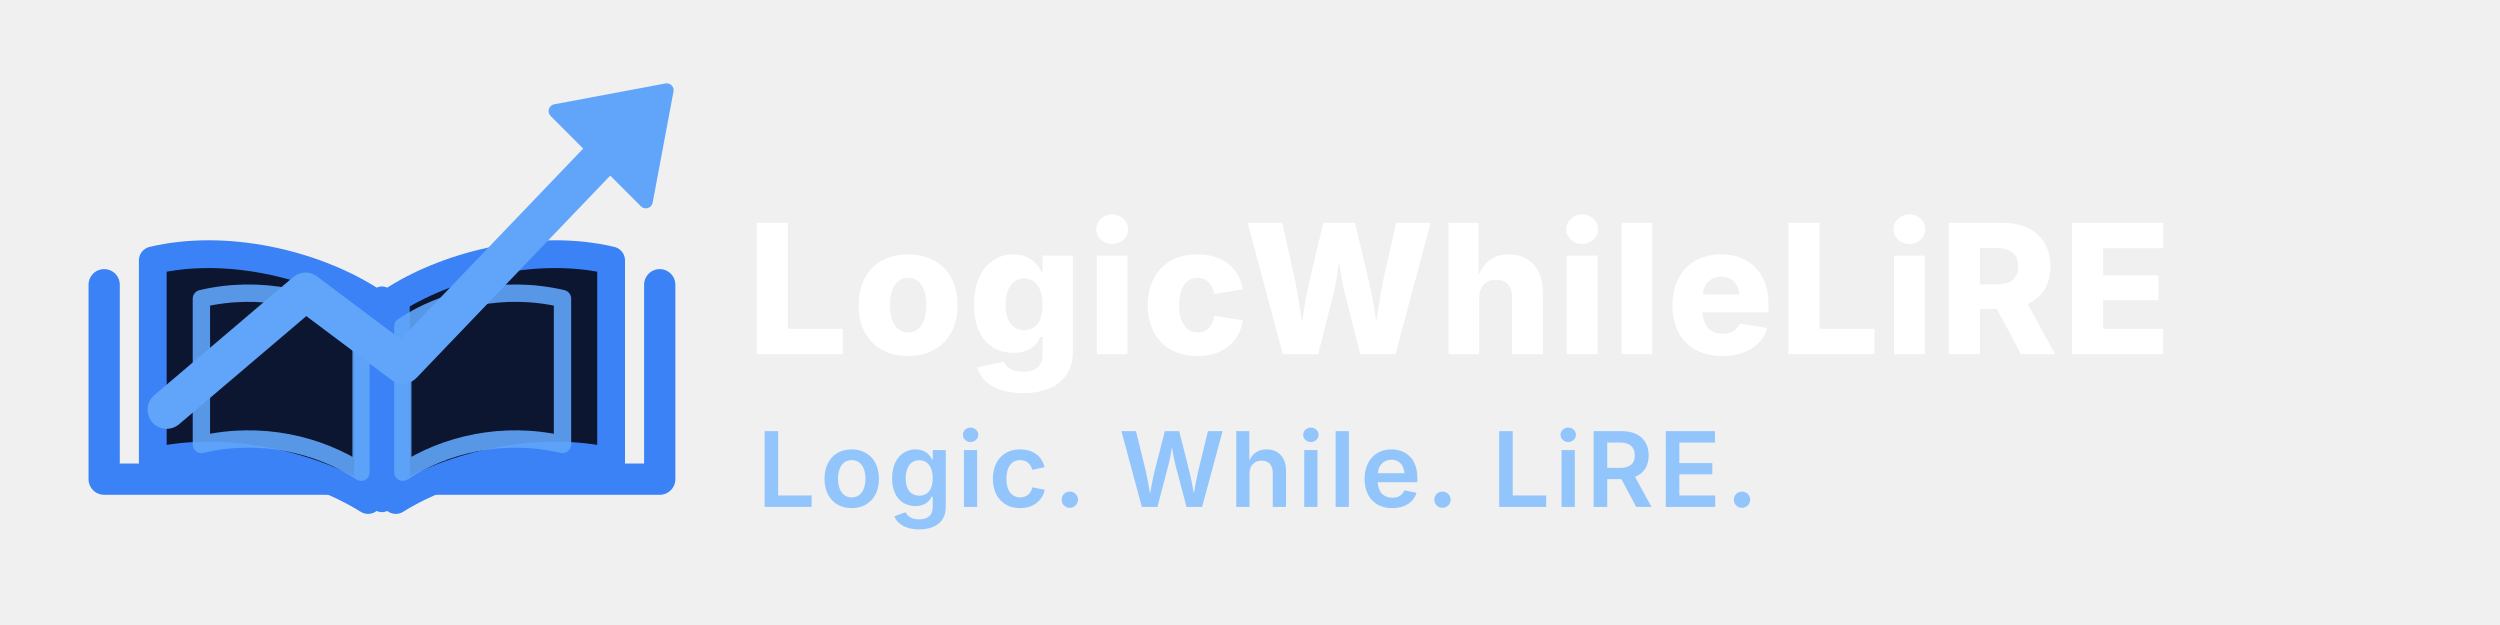
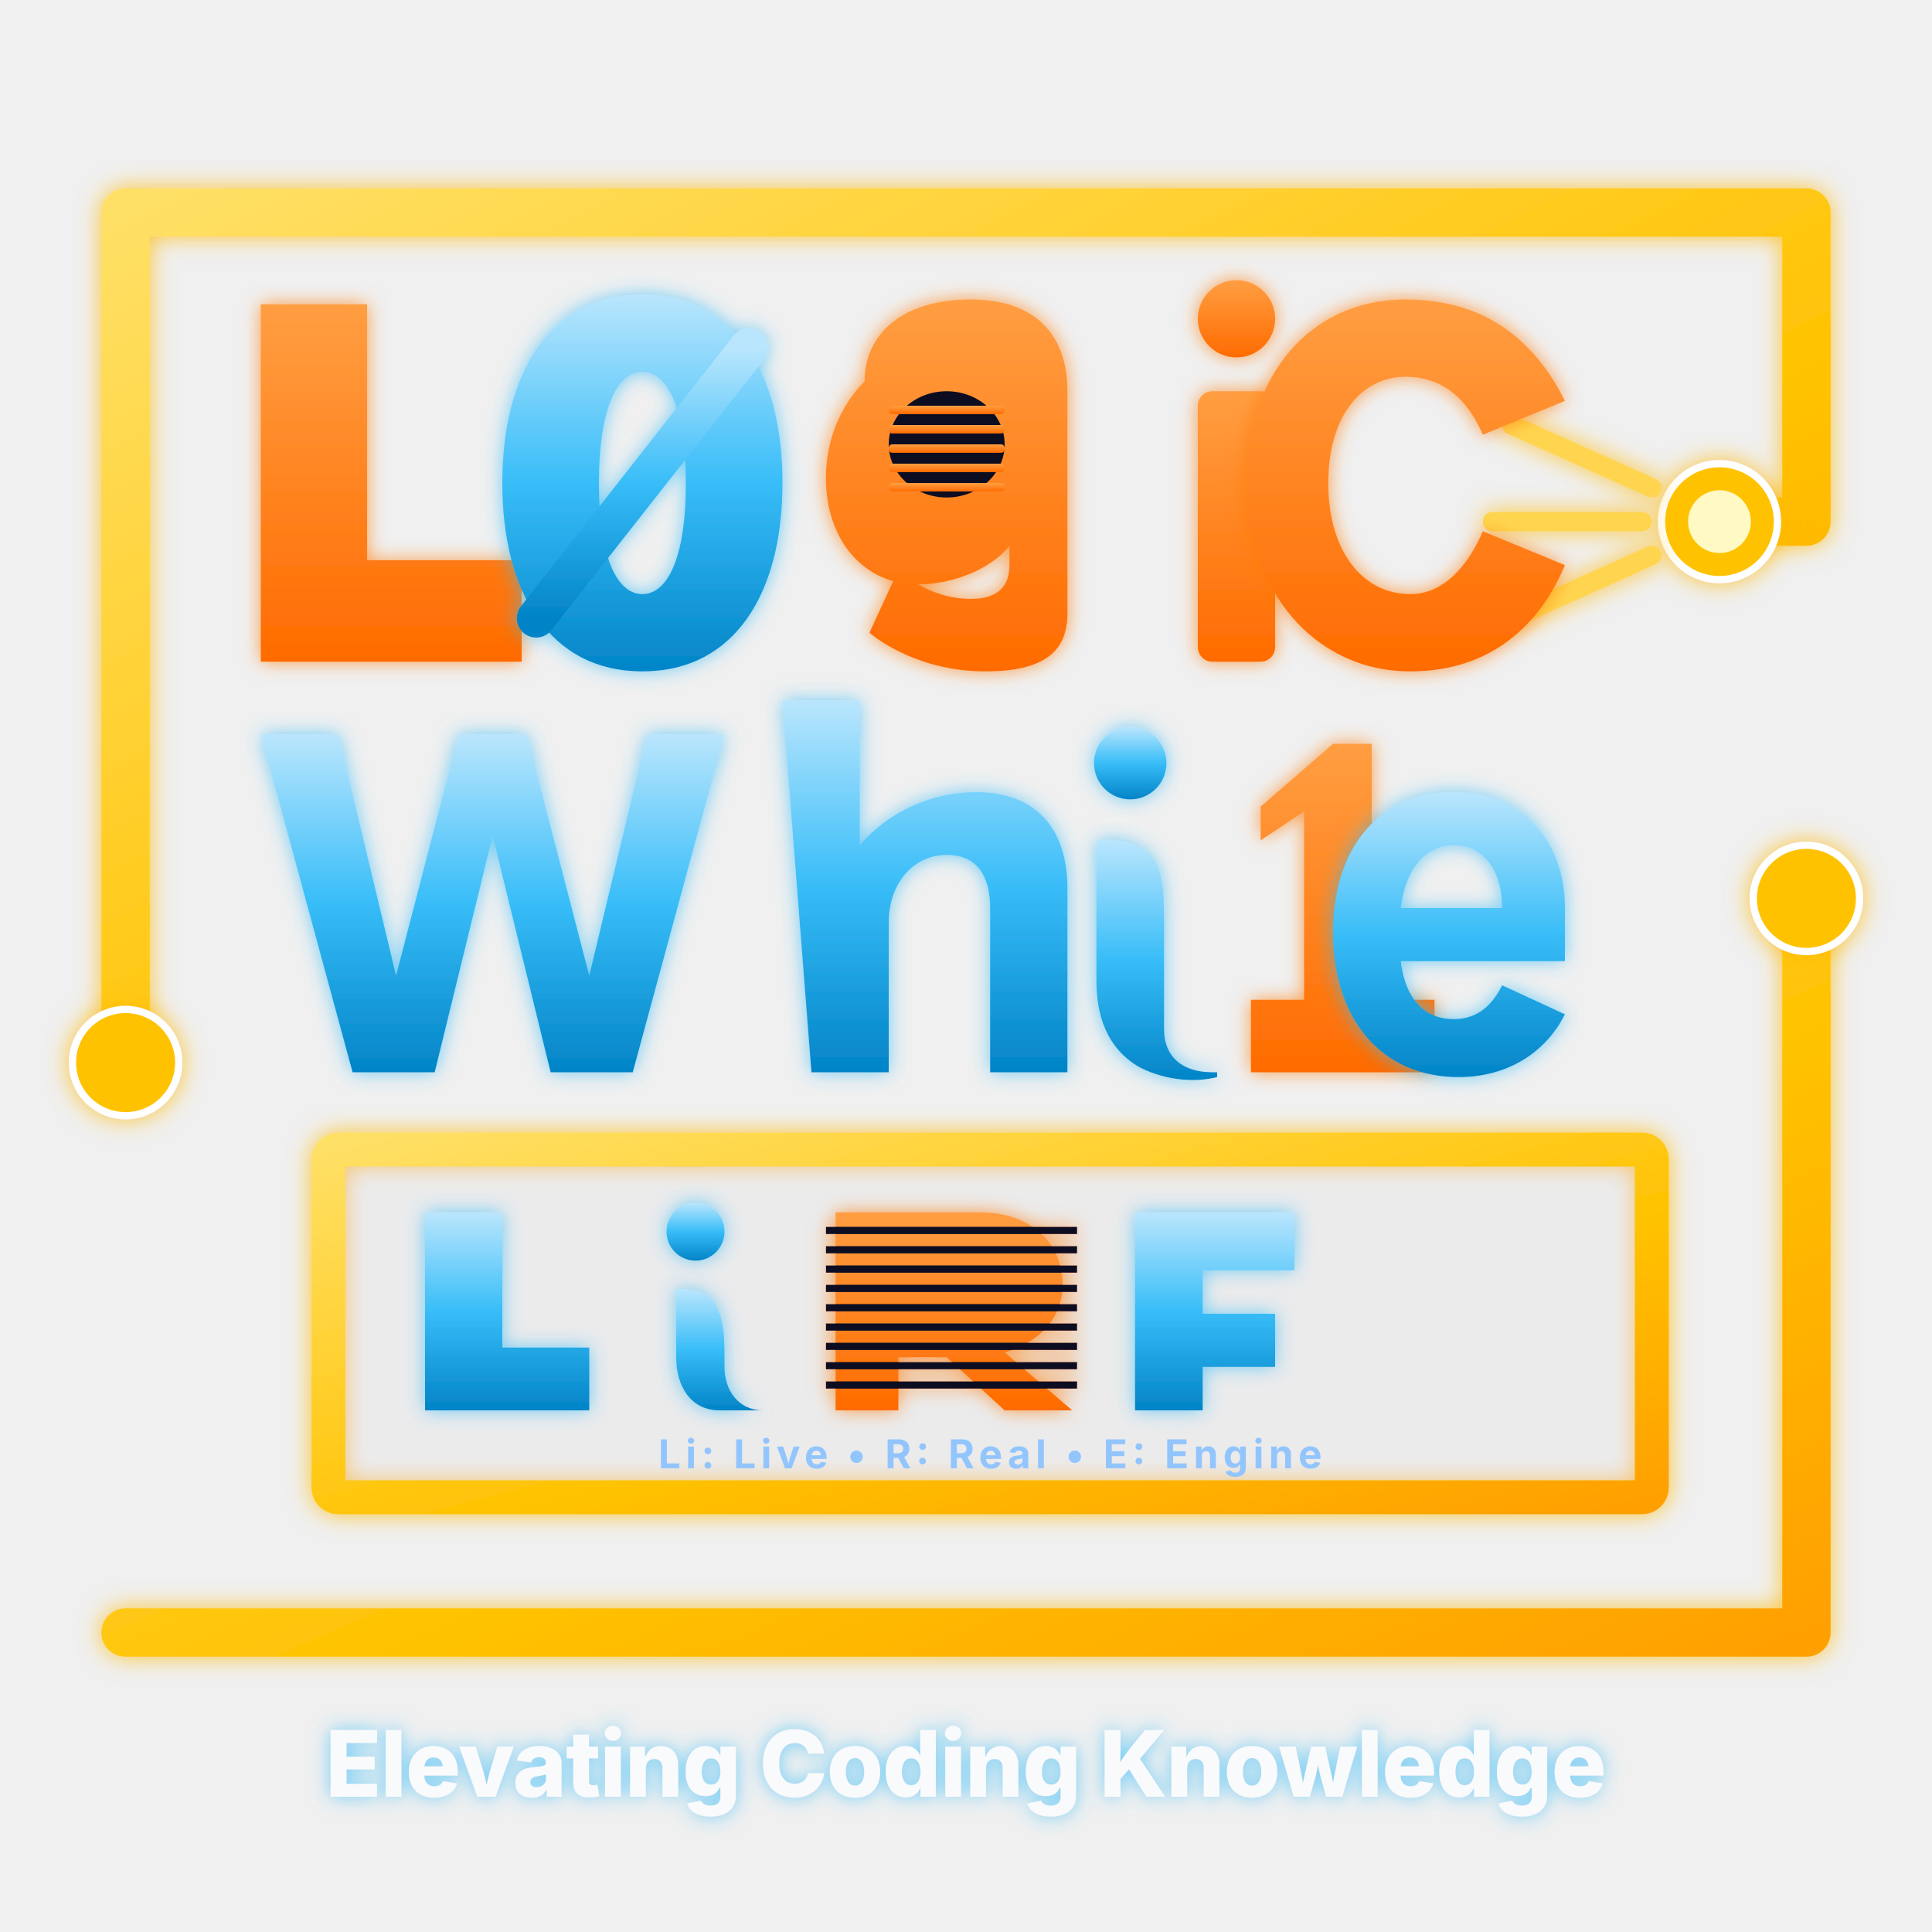
- <svg xmlns="http://www.w3.org/2000/svg" viewBox="0 0 720 180" width="100%" height="100%" fill="none">
-   <g transform="translate(10, 10)">
-     <path d="M20 72 V128 H180 V72" stroke="#3B82F6" stroke-width="9" stroke-linecap="round" stroke-linejoin="round" />
-     <path d="M34 65 C55 60 80 66 96 76 V134 C80 124 55 118 34 123 Z" fill="#0C1631" stroke="#3B82F6" stroke-width="8" stroke-linejoin="round" />
-     <path d="M48 76 C65 72 82 76 94 84 V126 C82 118 65 114 48 118 Z" fill="none" stroke="#60A5FA" stroke-width="5" stroke-linejoin="round" opacity="0.9" />
-     <path d="M166 65 C145 60 120 66 104 76 V134 C120 124 145 118 166 123 Z" fill="#0C1631" stroke="#3B82F6" stroke-width="8" stroke-linejoin="round" />
-     <path d="M152 76 C135 72 118 76 106 84 V126 C118 118 135 114 152 118 Z" fill="none" stroke="#60A5FA" stroke-width="5" stroke-linejoin="round" opacity="0.9" />
-     <line x1="100" y1="76" x2="100" y2="134" stroke="#3B82F6" stroke-width="7" stroke-linecap="round" />
-     <path d="M38 108 L78 74 L106 95 L174 24" stroke="#60A5FA" stroke-width="11" stroke-linecap="round" stroke-linejoin="round" />
-     <polygon points="182,16 150,22 176,48" fill="#60A5FA" stroke="#60A5FA" stroke-width="4" stroke-linejoin="round" />
+ <svg xmlns="http://www.w3.org/2000/svg" viewBox="0 0 800 800" width="100%" height="100%" fill="none">
+   <defs>
+     <filter id="neonGoldGlow" x="-30%" y="-30%" width="160%" height="160%">
+       <feDropShadow dx="0" dy="0" stdDeviation="5" flood-color="#FFB800" flood-opacity="0.8" />
+     </filter>
+     <filter id="neonBlueGlow" x="-30%" y="-30%" width="160%" height="160%">
+       <feDropShadow dx="0" dy="0" stdDeviation="4" flood-color="#38BDF8" flood-opacity="0.7" />
+     </filter>
+     <filter id="neonOrangeGlow" x="-30%" y="-30%" width="160%" height="160%">
+       <feDropShadow dx="0" dy="0" stdDeviation="4" flood-color="#FF7A00" flood-opacity="0.7" />
+     </filter>
+     <linearGradient id="neonGoldGrad" x1="0%" y1="0%" x2="100%" y2="100%">
+       <stop offset="0%" stop-color="#FFE066" />
+       <stop offset="60%" stop-color="#FFC200" />
+       <stop offset="100%" stop-color="#FFA000" />
+     </linearGradient>
+     <linearGradient id="neonOrangeGrad" x1="0%" y1="0%" x2="0%" y2="100%">
+       <stop offset="0%" stop-color="#FF9E42" />
+       <stop offset="100%" stop-color="#FF6B00" />
+     </linearGradient>
+     <linearGradient id="electricBlueGrad" x1="0%" y1="0%" x2="0%" y2="100%">
+       <stop offset="0%" stop-color="#BAE6FD" />
+       <stop offset="50%" stop-color="#38BDF8" />
+       <stop offset="100%" stop-color="#0284C7" />
+     </linearGradient>
+   </defs>
+   <path d="M 52 440 L 52 88 L 748 88 L 748 216 L 712 216" stroke="url(#neonGoldGrad)" stroke-width="20" stroke-linecap="round" stroke-linejoin="round" filter="url(#neonGoldGlow)" />
+   <circle cx="52" cy="440" r="22" fill="#FFC200" stroke="#FFFFFF" stroke-width="3" filter="url(#neonGoldGlow)" />
+   <path d="M 86 122 L 86 360" stroke="url(#neonGoldGrad)" stroke-width="12" stroke-linecap="round" filter="url(#neonGoldGlow)" />
+   <circle cx="712" cy="216" r="24" fill="#FFC200" stroke="#FFFFFF" stroke-width="3" filter="url(#neonGoldGlow)" />
+   <circle cx="712" cy="216" r="13" fill="#FFF9C4" />
+   <g stroke="#FFD54F" stroke-width="8" stroke-linecap="round" filter="url(#neonGoldGlow)">
+     <line x1="684" y1="202" x2="626" y2="176" />
+     <line x1="680" y1="216" x2="618" y2="216" />
+     <line x1="684" y1="230" x2="626" y2="256" />
  </g>
-   <text x="215" y="102" font-family="'Space Grotesk', 'Montserrat', 'Inter', -apple-system, sans-serif" font-size="52" font-weight="800" fill="#FFFFFF" letter-spacing="0.02em">LogicWhileLiRE</text>
-   <text x="218" y="146" font-family="'Inter', -apple-system, sans-serif" font-size="30" font-weight="600" fill="#93C5FD" letter-spacing="0.04em">Logic. While. LiRE.</text>
+   <path d="M 52 676 L 748 676 L 748 372" stroke="url(#neonGoldGrad)" stroke-width="20" stroke-linecap="round" stroke-linejoin="round" filter="url(#neonGoldGlow)" />
+   <circle cx="748" cy="372" r="22" fill="#FFC200" stroke="#FFFFFF" stroke-width="3" filter="url(#neonGoldGlow)" />
+   <path d="M 108 126 L 152 126 L 152 232 L 216 232 L 216 274 L 108 274 Z" fill="url(#neonOrangeGrad)" filter="url(#neonOrangeGlow)" />
+   <g filter="url(#neonBlueGlow)">
+     <path fill-rule="evenodd" d="M 324 200 C 324 246 304 278 266 278 C 228 278 208 246 208 200 C 208 154 228 122 266 122 C 304 122 324 154 324 200 Z               M 284 200 C 284 168 276 154 266 154 C 256 154 248 168 248 200 C 248 232 256 246 266 246 C 276 246 284 232 284 200 Z" fill="url(#electricBlueGrad)" />
+     <line x1="222" y1="256" x2="310" y2="144" stroke="url(#electricBlueGrad)" stroke-width="16" stroke-linecap="round" />
+   </g>
+   <g filter="url(#neonOrangeGlow)">
+     <path d="M 358 158 C 358 138 374 124 402 124 C 428 124 442 138 442 162 L 442 254 C 442 270 432 278 408 278 C 378 278 360 262 360 262 L 372 236 C 372 236 384 248 402 248 C 414 248 418 242 418 234 L 418 226 C 410 236 394 242 380 242 C 358 242 342 224 342 198 C 342 172 358 158 358 158 Z" fill="url(#neonOrangeGrad)" />
+     <ellipse cx="392" cy="184" rx="24" ry="22" fill="#0A1024" />
+     <g fill="url(#neonOrangeGrad)">
+       <rect x="368" y="168" width="48" height="3.5" rx="1.5" />
+       <rect x="368" y="176" width="48" height="3.5" rx="1.5" />
+       <rect x="368" y="184" width="48" height="3.5" rx="1.5" />
+       <rect x="368" y="192" width="48" height="3.5" rx="1.5" />
+       <rect x="368" y="200" width="48" height="3.5" rx="1.5" />
+     </g>
+   </g>
+   <g fill="url(#neonOrangeGrad)" filter="url(#neonOrangeGlow)">
+     <circle cx="512" cy="132" r="16" />
+     <rect x="496" y="162" width="32" height="112" rx="6" />
+   </g>
+   <path d="M 648 166 C 636 142 616 124 582 124 C 542 124 516 156 516 200 C 516 244 544 278 584 278 C 618 278 638 258 648 234 L 614 220 C 608 234 598 246 584 246 C 564 246 550 228 550 200 C 550 172 564 156 582 156 C 598 156 608 166 614 180 Z" fill="url(#neonOrangeGrad)" filter="url(#neonOrangeGlow)" />
+   <path d="M 108 304 L 140 304 L 164 404 L 190 304 L 218 304 L 244 404 L 268 304 L 300 304 L 262 444 L 228 444 L 204 346 L 180 444 L 146 444 Z" fill="url(#electricBlueGrad)" filter="url(#neonBlueGlow)" />
+   <path d="M 324 290 L 356 290 L 356 350 C 368 336 386 328 404 328 C 428 328 442 342 442 368 L 442 444 L 410 444 L 410 376 C 410 362 404 354 392 354 C 378 354 368 366 368 382 L 368 444 L 336 444 Z" fill="url(#electricBlueGrad)" filter="url(#neonBlueGlow)" />
+   <g fill="url(#electricBlueGrad)" filter="url(#neonBlueGlow)">
+     <circle cx="468" cy="316" r="15" />
+     <path d="M 456 348 C 456 348 468 346 476 354 C 482 360 482 370 482 384 L 482 426 C 482 438 490 444 502 444 L 504 444 L 504 446 C 496 448 484 448 472 442 C 458 434 454 420 454 406 L 454 348 Z" />
+   </g>
+   <path d="M 522 334 L 552 308 L 568 308 L 568 414 L 594 414 L 594 444 L 518 444 L 518 414 L 540 414 L 540 336 L 522 348 Z" fill="url(#neonOrangeGrad)" filter="url(#neonOrangeGlow)" />
+   <path d="M 648 376 C 648 348 630 328 602 328 C 572 328 552 350 552 386 C 552 422 572 446 604 446 C 624 446 640 436 648 420 L 622 408 C 618 416 612 422 602 422 C 590 422 582 414 580 398 L 648 398 C 648 398 648 388 648 376 Z            M 580 376 C 582 360 590 350 602 350 C 614 350 622 360 622 376 Z" fill="url(#electricBlueGrad)" filter="url(#neonBlueGlow)" />
+   <rect x="136" y="476" width="548" height="144" rx="4" stroke="url(#neonGoldGrad)" stroke-width="14" fill="rgba(56, 189, 248, 0.05)" filter="url(#neonGoldGlow)" />
+   <path d="M 176 502 L 208 502 L 208 558 L 244 558 L 244 584 L 176 584 Z" fill="url(#electricBlueGrad)" filter="url(#neonBlueGlow)" />
+   <g fill="url(#electricBlueGrad)" filter="url(#neonBlueGlow)">
+     <circle cx="288" cy="510" r="12" />
+     <path d="M 276 534 C 278 534 292 532 296 540 C 300 546 300 554 300 566 C 300 576 306 584 316 584 L 298 584 C 286 584 280 574 280 562 L 280 534 Z" />
+   </g>
+   <g filter="url(#neonOrangeGlow)">
+     <path d="M 346 502 L 406 502 C 426 502 440 514 440 532 C 440 546 430 556 416 560 L 444 584 L 416 584 L 392 562 L 372 562 L 372 584 L 346 584 Z              M 372 522 L 400 522 C 410 522 416 526 416 534 C 416 542 410 546 400 546 L 372 546 Z" fill="url(#neonOrangeGrad)" />
+     <g fill="#0A1024">
+       <rect x="342" y="508" width="104" height="3" />
+       <rect x="342" y="516" width="104" height="3" />
+       <rect x="342" y="524" width="104" height="3" />
+       <rect x="342" y="532" width="104" height="3" />
+       <rect x="342" y="540" width="104" height="3" />
+       <rect x="342" y="548" width="104" height="3" />
+       <rect x="342" y="556" width="104" height="3" />
+       <rect x="342" y="564" width="104" height="3" />
+       <rect x="342" y="572" width="104" height="3" />
+     </g>
+   </g>
+   <path d="M 470 502 L 536 502 L 536 526 L 498 526 L 498 544 L 528 544 L 528 566 L 498 566 L 498 560 L 498 584 L 536 584 L 536 584 L 470 584 Z" fill="url(#electricBlueGrad)" filter="url(#neonBlueGlow)" />
+   <text x="410" y="608" text-anchor="middle" font-family="'Space Grotesk', 'Inter', monospace, sans-serif" font-size="16.5" font-weight="700" letter-spacing="0.12em" fill="#93C5FD">
+     Li: Live  •  R: Real  •  E: Engine
+   </text>
+   <text x="400" y="744" text-anchor="middle" font-family="'Space Grotesk', 'Inter', -apple-system, sans-serif" font-size="38" font-weight="800" letter-spacing="-0.01em" fill="#F8FAFC" filter="url(#neonBlueGlow)">
+     Elevating Coding Knowledge
+   </text>
</svg>
